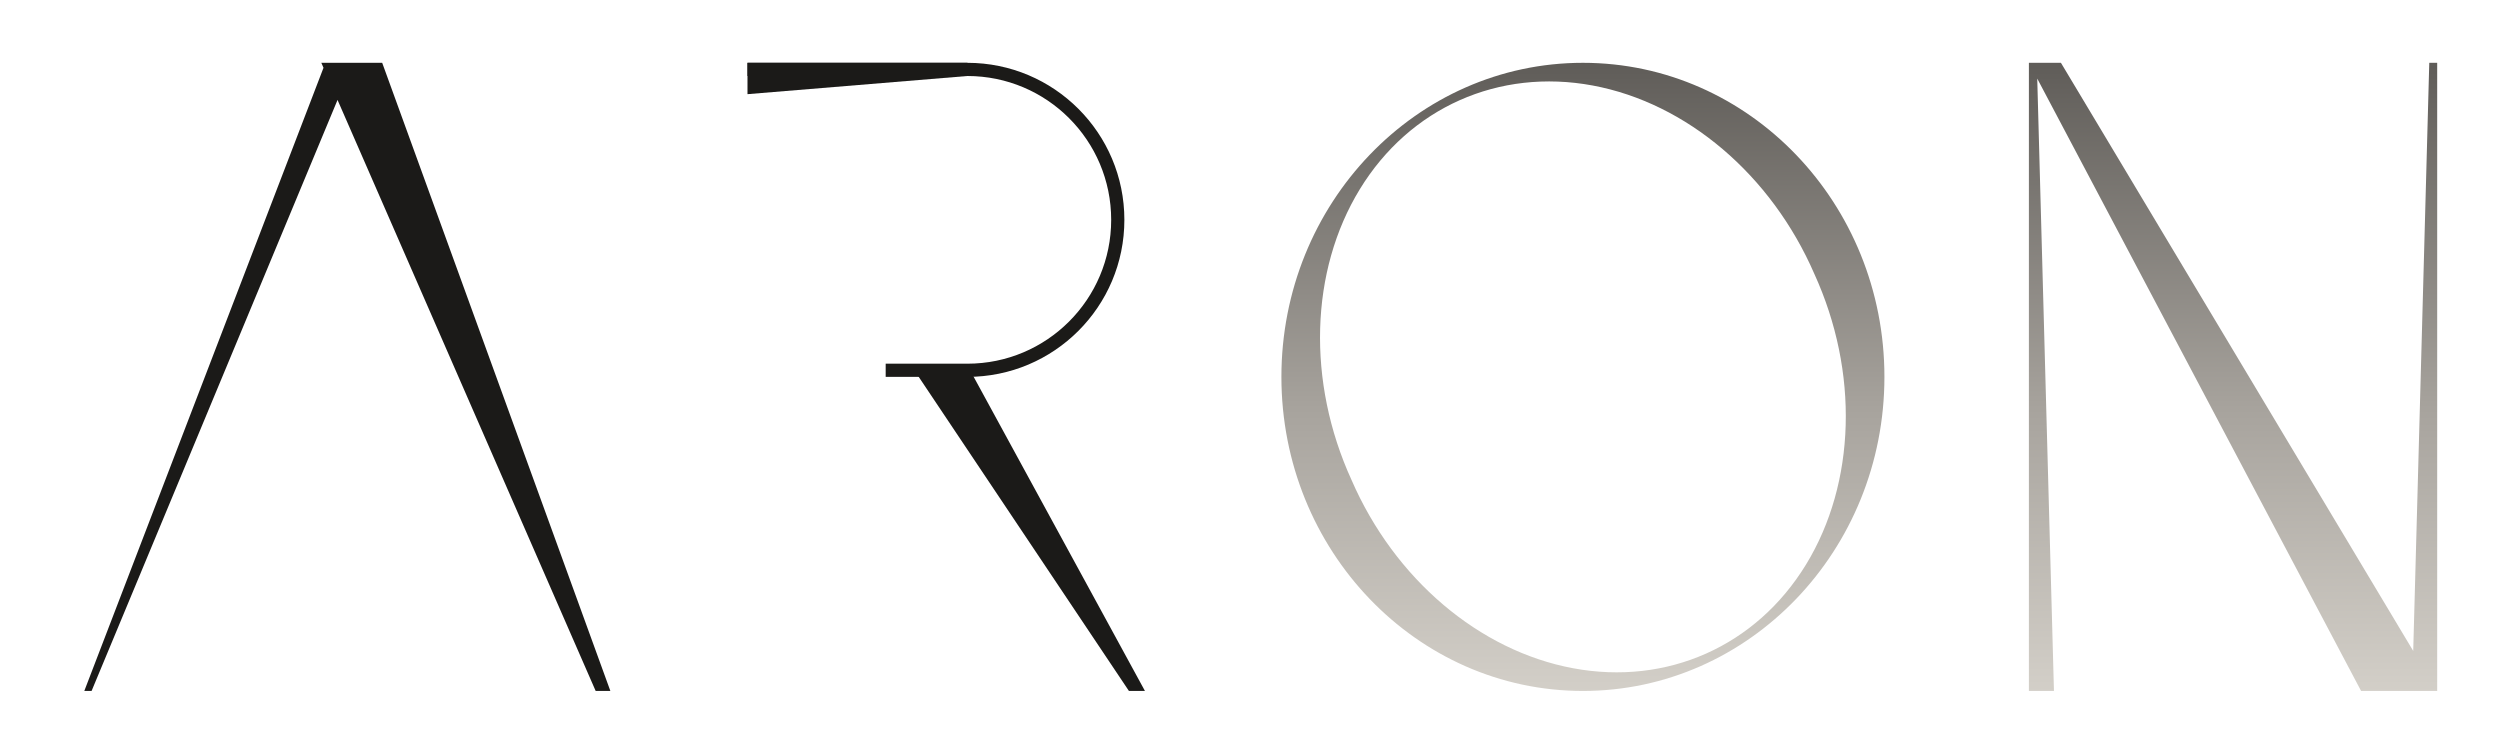
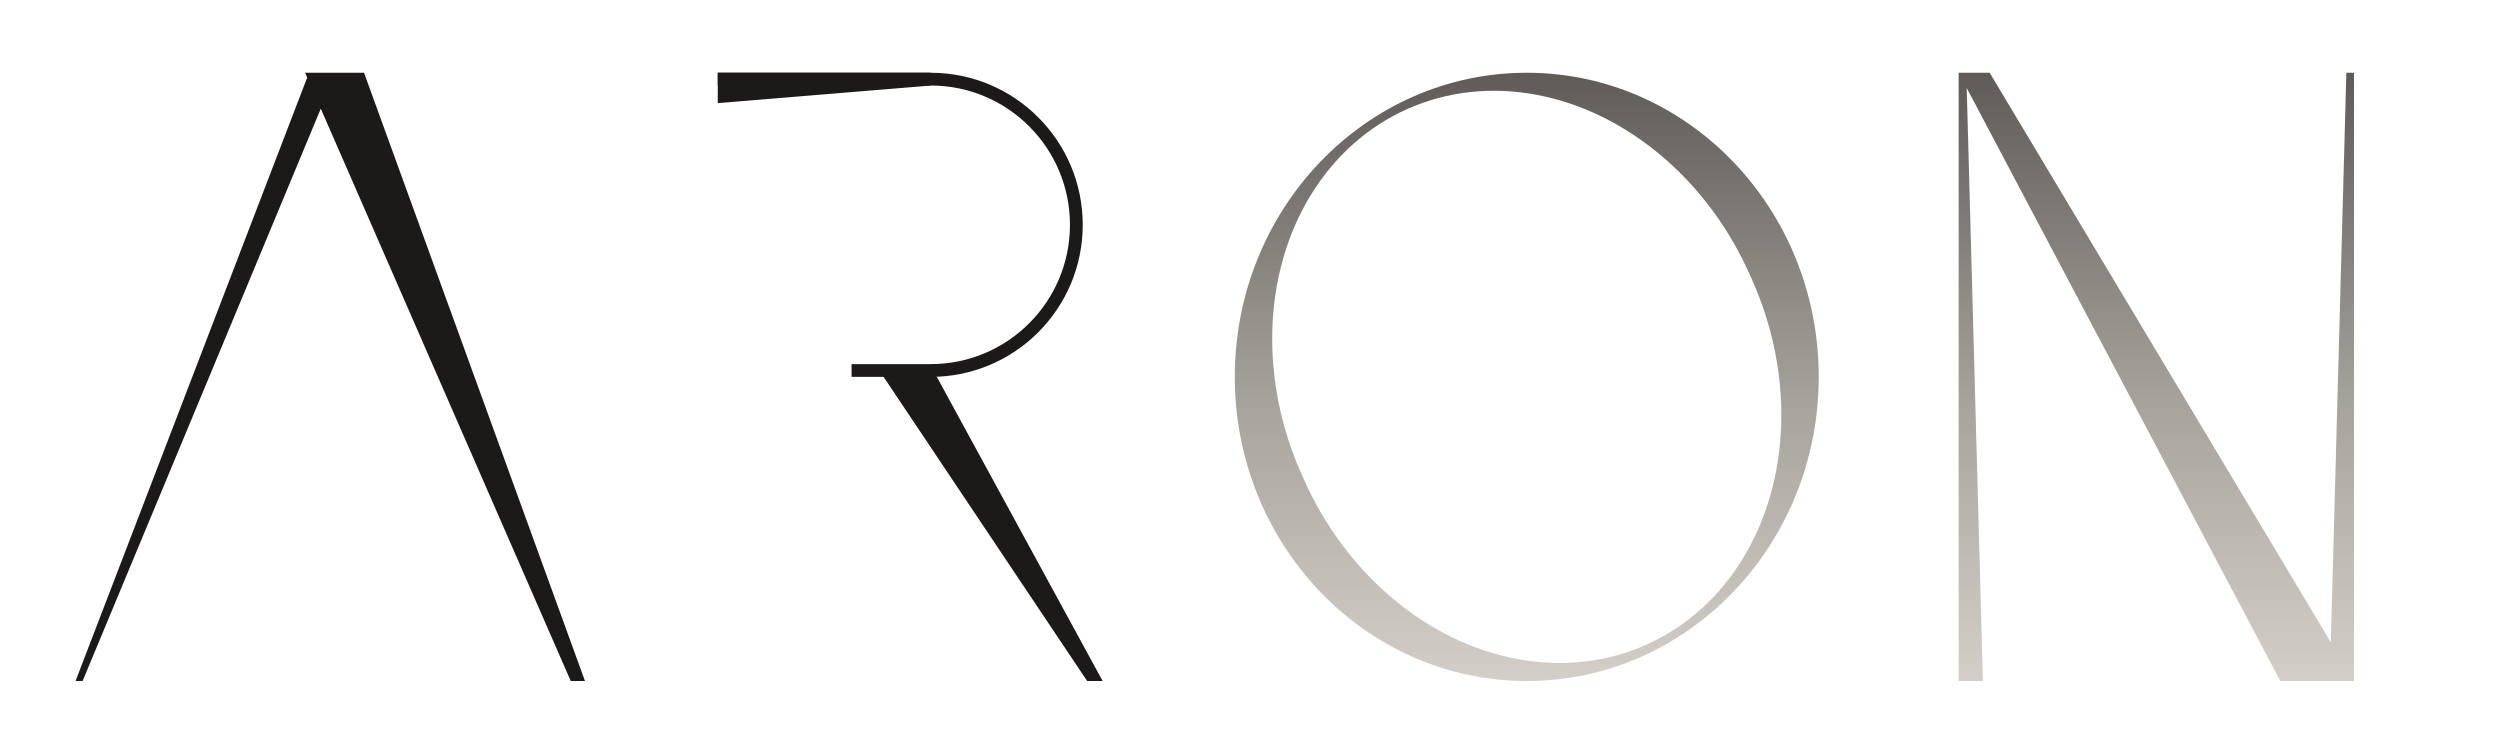
- <svg xmlns="http://www.w3.org/2000/svg" width="796" height="240" viewBox="-6 20 792 240">
+ <svg xmlns="http://www.w3.org/2000/svg" width="796" height="240" viewBox="-6 20 822 240">
  <defs>
    <linearGradient id="gweighted-basel" x1="0" y1="0" x2="0" y2="1">
      <stop offset="0" stop-color="#5f5c58" />
      <stop offset=".55" stop-color="#a7a39d" />
      <stop offset="1" stop-color="#d3cfc8" />
    </linearGradient>
  </defs>
  <path d="M95.61 40.00 L104.39 40.00 L21.16 240.00 L18.84 240.00 Z M94.31 40.00 L113.69 40.00 L186.34 240.00 L181.66 240.00 Z" fill="#1b1a18" />
  <path d="M230 42.1 H300 A47.9 47.9 0 0 1 300 137.9 H274" fill="none" stroke="#1b1a18" stroke-width="4.2" />
  <path d="M230.00 40.00 L300.00 40.00 L300.00 44.20 L230.00 49.98 Z" fill="#1b1a18" />
  <path d="" fill="#1b1a18" fill-rule="evenodd" />
  <path d="M0 0" fill="none" stroke="#1b1a18" stroke-width="2.31" />
  <path d="M283.12 137.90 L300.88 137.90 L356.55 240.00 L351.45 240.00 Z" fill="#1b1a18" />
-   <path d="M400 140 A96 100 0 1 0 592 140 A96 100 0 1 0 400 140 Z M422.32 172.81 A80.66 95.38 -24.0 1 1 569.68 107.19 A80.66 95.38 -24.0 1 1 422.32 172.81 Z" fill="url(#gweighted-basel)" fill-rule="evenodd" />
-   <path d="M638.00 40.00 L640.52 40.00 L645.98 240.00 L638.00 240.00 Z M765.48 40.00 L768.00 40.00 L768.00 240.00 L760.02 240.00 Z M638.00 40.00 L648.20 40.00 L768.00 240.00 L743.77 240.00 Z" fill="url(#gweighted-basel)" />
+   <g transform="translate(0,0)">
+     <path d="M400 140 A96 100 0 1 0 592 140 A96 100 0 1 0 400 140 Z M422.32 172.81 A80.66 95.38 -24.0 1 1 569.68 107.19 A80.66 95.38 -24.0 1 1 422.32 172.81 Z" fill="url(#gweighted-basel)" fill-rule="evenodd" />
+     <path d="M638.00 40.00 L640.52 40.00 L645.98 240.00 L638.00 240.00 Z M765.48 40.00 L768.00 40.00 L768.00 240.00 L760.02 240.00 Z M638.00 40.00 L648.20 40.00 L768.00 240.00 L743.77 240.00 Z" fill="url(#gweighted-basel)" />
+   </g>
</svg>
